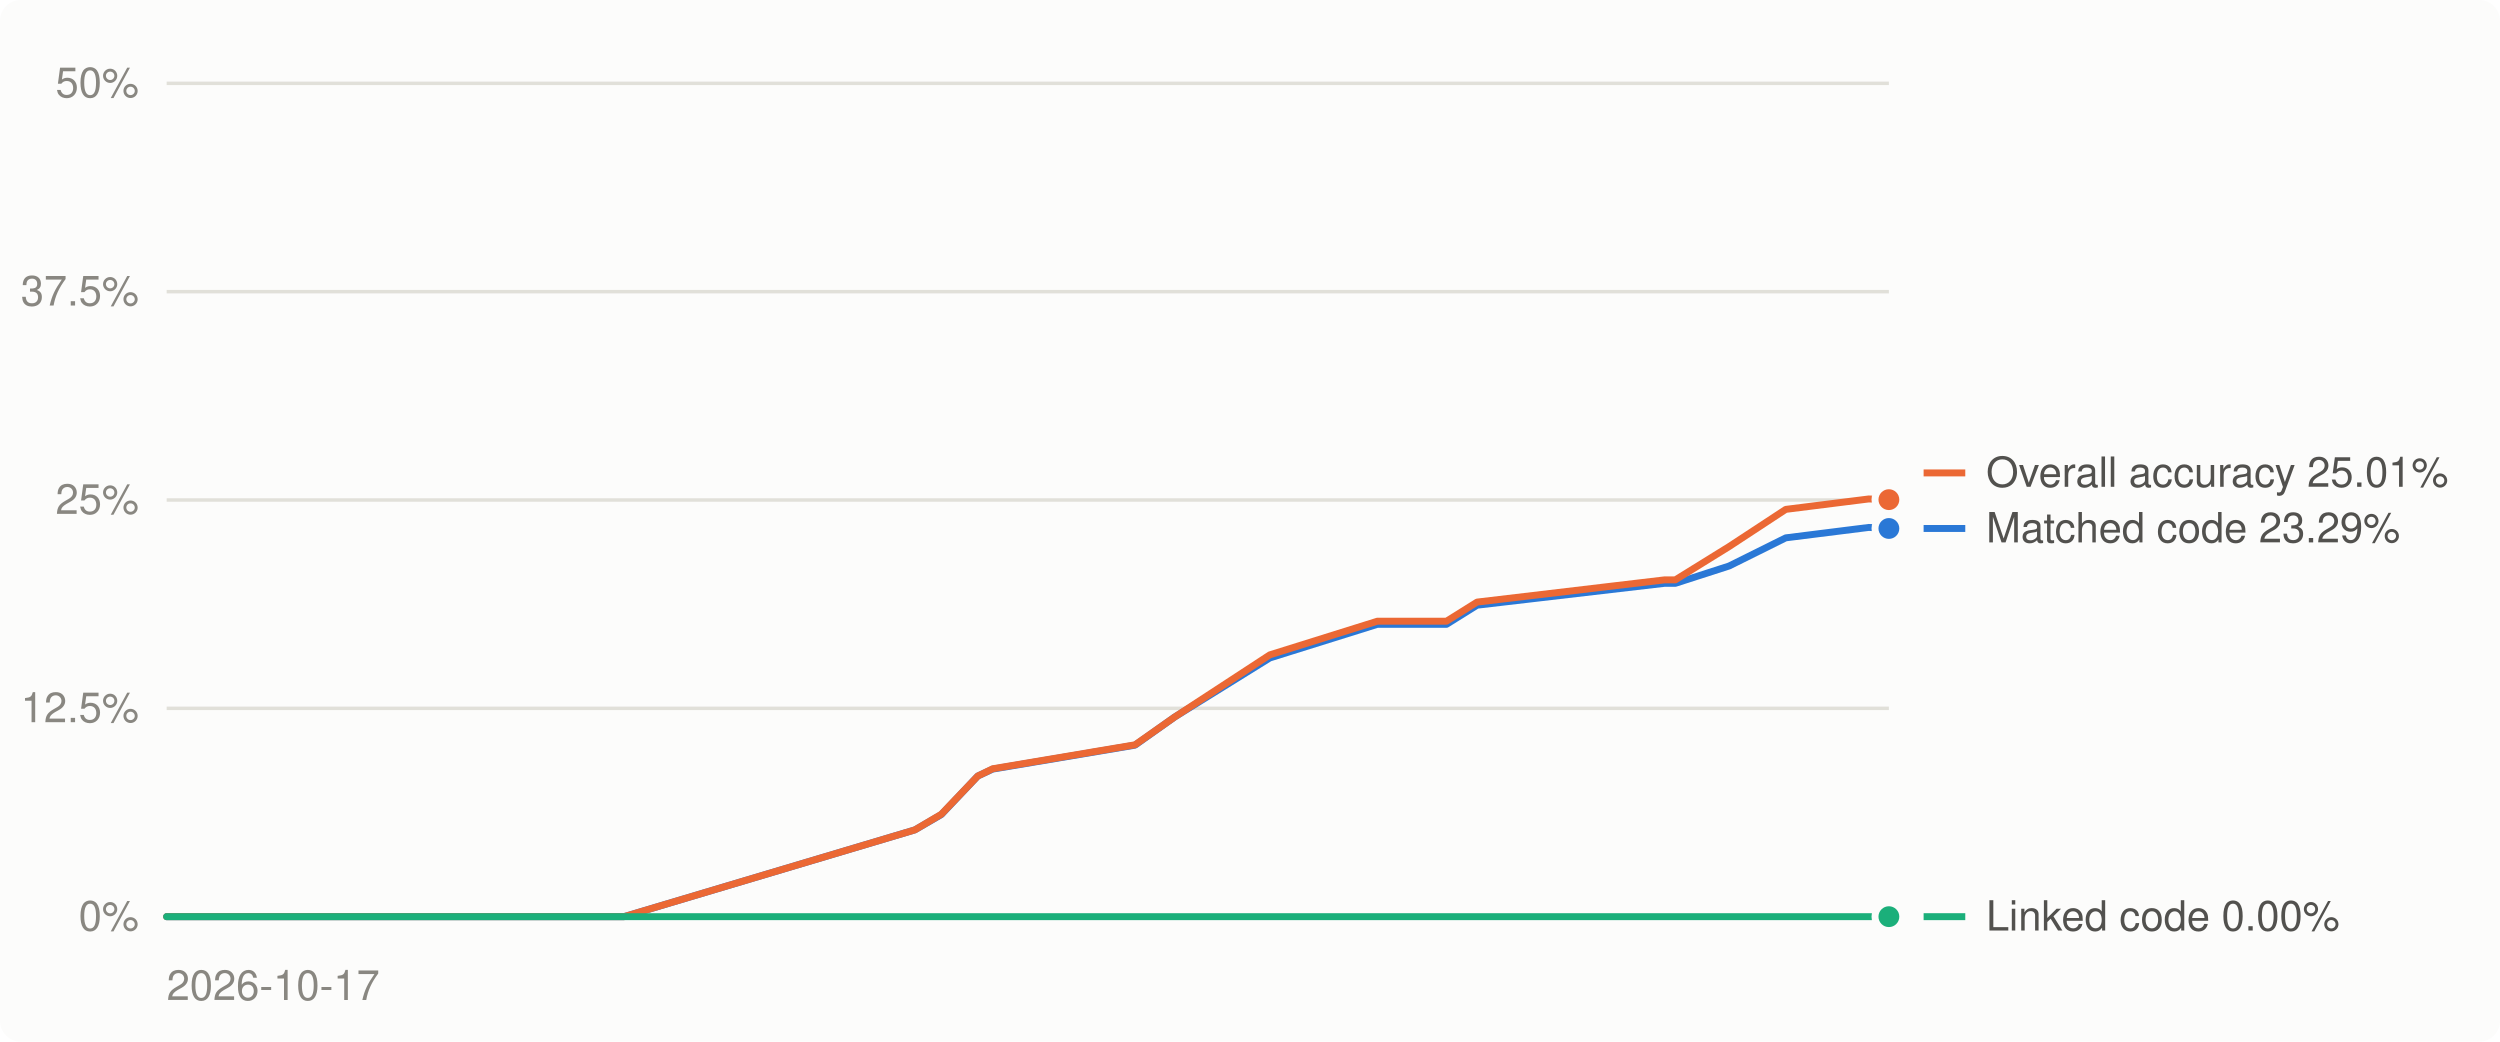
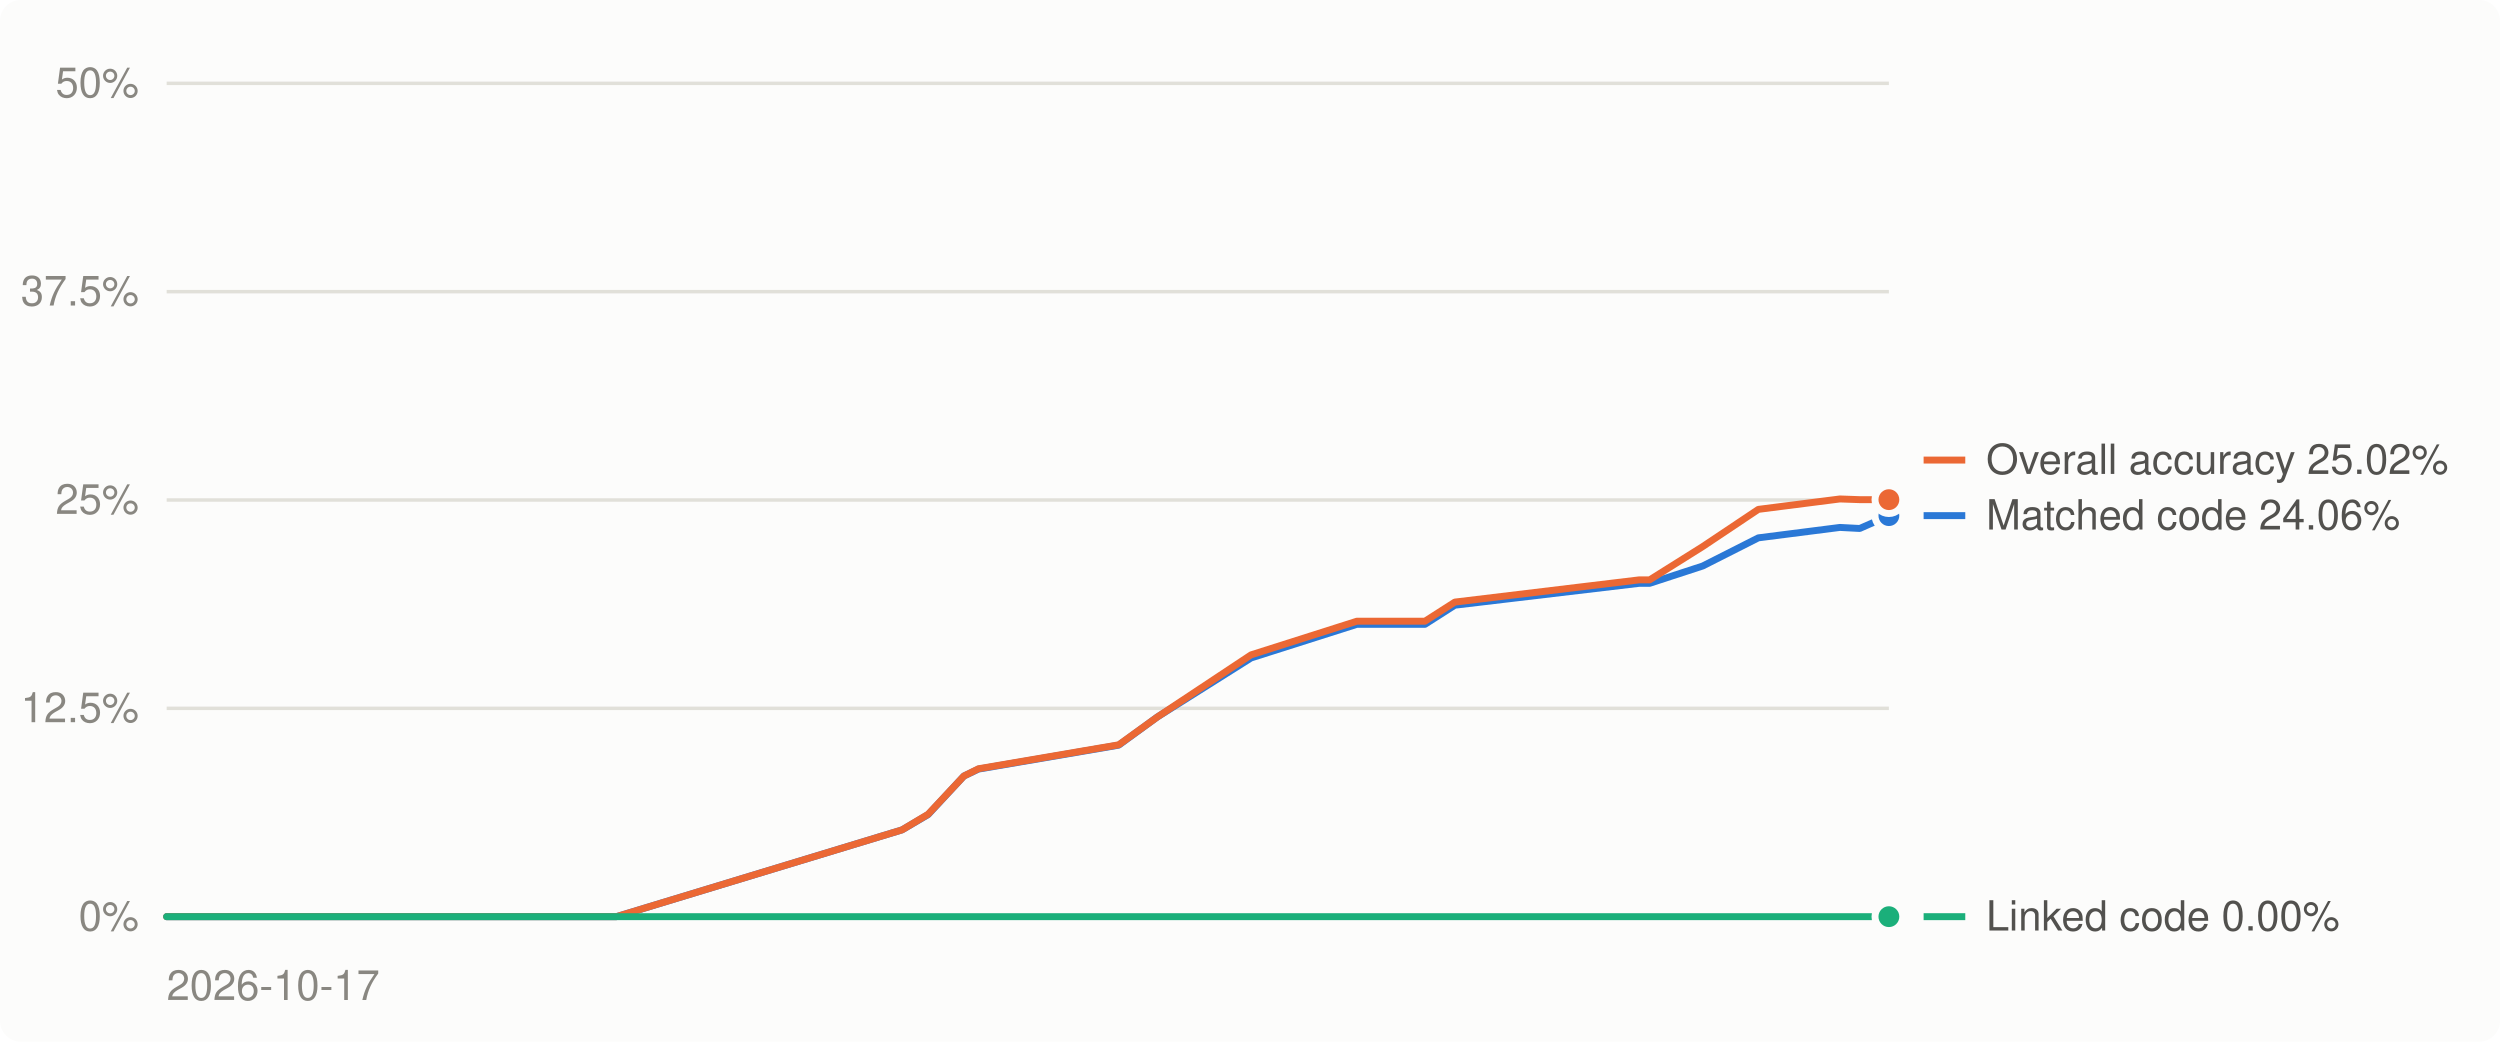
<svg xmlns="http://www.w3.org/2000/svg" viewBox="0 0 720 300" width="720" height="300" role="img" aria-label="Decompilation progress over time">
  <style>
.bg{fill:#fcfcfb}.grid{stroke:#e1e0d9}.muted{fill:#898781}.lbl{fill:#52514e}.ln0{stroke:#2a78d6}.dot0{fill:#2a78d6;stroke:#fcfcfb}.ln1{stroke:#eb6834}.dot1{fill:#eb6834;stroke:#fcfcfb}.ln2{stroke:#1baf7a}.dot2{fill:#1baf7a;stroke:#fcfcfb}
@media (prefers-color-scheme: dark){.bg{fill:#1a1a19}.grid{stroke:#2c2c2a}.muted{fill:#898781}.lbl{fill:#c3c2b7}.ln0{stroke:#3987e5}.dot0{fill:#3987e5;stroke:#1a1a19}.ln1{stroke:#d95926}.dot1{fill:#d95926;stroke:#1a1a19}.ln2{stroke:#199e70}.dot2{fill:#199e70;stroke:#1a1a19}}
text{font:12px -apple-system,BlinkMacSystemFont,'Segoe UI',Helvetica,Arial,sans-serif}
</style>
  <rect class="bg" width="720" height="300" rx="6" />
  <line x1="48" x2="544" y1="264.0" y2="264.0" class="grid" stroke-width="1" />
  <text x="40" y="268.0" class="muted" text-anchor="end">0%</text>
  <line x1="48" x2="544" y1="204.0" y2="204.0" class="grid" stroke-width="1" />
  <text x="40" y="208.0" class="muted" text-anchor="end">12.5%</text>
  <line x1="48" x2="544" y1="144.0" y2="144.0" class="grid" stroke-width="1" />
  <text x="40" y="148.0" class="muted" text-anchor="end">25%</text>
  <line x1="48" x2="544" y1="84.0" y2="84.0" class="grid" stroke-width="1" />
  <text x="40" y="88.0" class="muted" text-anchor="end">37.5%</text>
  <line x1="48" x2="544" y1="24.0" y2="24.0" class="grid" stroke-width="1" />
  <text x="40" y="28.0" class="muted" text-anchor="end">50%</text>
  <text class="muted" x="48.0" y="288" text-anchor="start">2026-10-17</text>
-   <polyline points="48.0,264.0 179.7,264.0 263.5,239.0 271.1,234.6 281.6,223.5 285.9,221.5 326.9,214.6 338.3,206.5 365.7,189.5 396.7,179.8 416.6,179.8 425.4,174.3 479.4,168.0 482.5,168.0 498.0,163.0 514.3,154.9 538.2,151.9 544.0,152.2" fill="none" class="ln0" stroke-width="2" stroke-linejoin="round" stroke-linecap="round" />
-   <polyline points="48.0,264.0 179.7,264.0 263.5,239.0 271.1,234.5 281.6,223.5 285.9,221.4 326.9,214.5 338.3,206.5 365.7,188.6 396.7,178.9 416.6,178.9 425.4,173.4 479.4,167.0 482.5,167.0 498.0,157.4 514.3,146.7 538.2,143.7 544.0,143.9" fill="none" class="ln1" stroke-width="2" stroke-linejoin="round" stroke-linecap="round" />
-   <polyline points="48.0,264.0 179.7,264.0 263.5,264.0 271.1,264.0 281.6,264.0 285.9,264.0 326.9,264.0 338.3,264.0 365.7,264.0 396.7,264.0 416.6,264.0 425.4,264.0 479.4,264.0 482.5,264.0 498.0,264.0 514.3,264.0 538.2,264.0 544.0,264.0" fill="none" class="ln2" stroke-width="2" stroke-linejoin="round" stroke-linecap="round" />
-   <circle cx="544.0" cy="152.2" r="4" class="dot0" stroke-width="2" />
+   <polyline points="48.0,264.0 177.5,264.0 259.8,239.0 267.3,234.6 277.6,223.5 281.8,221.5 322.2,214.6 333.3,206.5 360.3,189.5 390.8,179.8 410.4,179.8 419.0,174.3 472.1,168.0 475.1,168.0 490.4,163.0 506.4,154.9 529.9,151.9 535.6,152.2 544.0,148.5" fill="none" class="ln0" stroke-width="2" stroke-linejoin="round" stroke-linecap="round" />
+   <polyline points="48.0,264.0 177.5,264.0 259.8,239.0 267.3,234.5 277.6,223.5 281.8,221.4 322.2,214.5 333.3,206.5 360.3,188.6 390.8,178.9 410.4,178.9 419.0,173.4 472.1,167.0 475.1,167.0 490.4,157.4 506.4,146.7 529.9,143.7 535.6,143.9 544.0,143.9" fill="none" class="ln1" stroke-width="2" stroke-linejoin="round" stroke-linecap="round" />
+   <polyline points="48.0,264.0 177.5,264.0 259.8,264.0 267.3,264.0 277.6,264.0 281.8,264.0 322.2,264.0 333.3,264.0 360.3,264.0 390.8,264.0 410.4,264.0 419.0,264.0 472.1,264.0 475.1,264.0 490.4,264.0 506.4,264.0 529.9,264.0 535.6,264.0 544.0,264.0" fill="none" class="ln2" stroke-width="2" stroke-linejoin="round" stroke-linecap="round" />
+   <circle cx="544.0" cy="148.5" r="4" class="dot0" stroke-width="2" />
  <circle cx="544.0" cy="143.9" r="4" class="dot1" stroke-width="2" />
  <circle cx="544.0" cy="264.0" r="4" class="dot2" stroke-width="2" />
  <line x1="554" x2="566" y1="264.0" y2="264.0" class="ln2" stroke-width="2" />
  <text class="lbl" x="572" y="268.0">Linked code 0.00%</text>
-   <line x1="554" x2="566" y1="152.2" y2="152.2" class="ln0" stroke-width="2" />
-   <text class="lbl" x="572" y="156.2">Matched code 23.29%</text>
-   <line x1="554" x2="566" y1="136.2" y2="136.2" class="ln1" stroke-width="2" />
-   <text class="lbl" x="572" y="140.2">Overall accuracy 25.01%</text>
+   <line x1="554" x2="566" y1="148.5" y2="148.5" class="ln0" stroke-width="2" />
+   <text class="lbl" x="572" y="152.5">Matched code 24.06%</text>
+   <line x1="554" x2="566" y1="132.5" y2="132.5" class="ln1" stroke-width="2" />
+   <text class="lbl" x="572" y="136.5">Overall accuracy 25.02%</text>
</svg>
